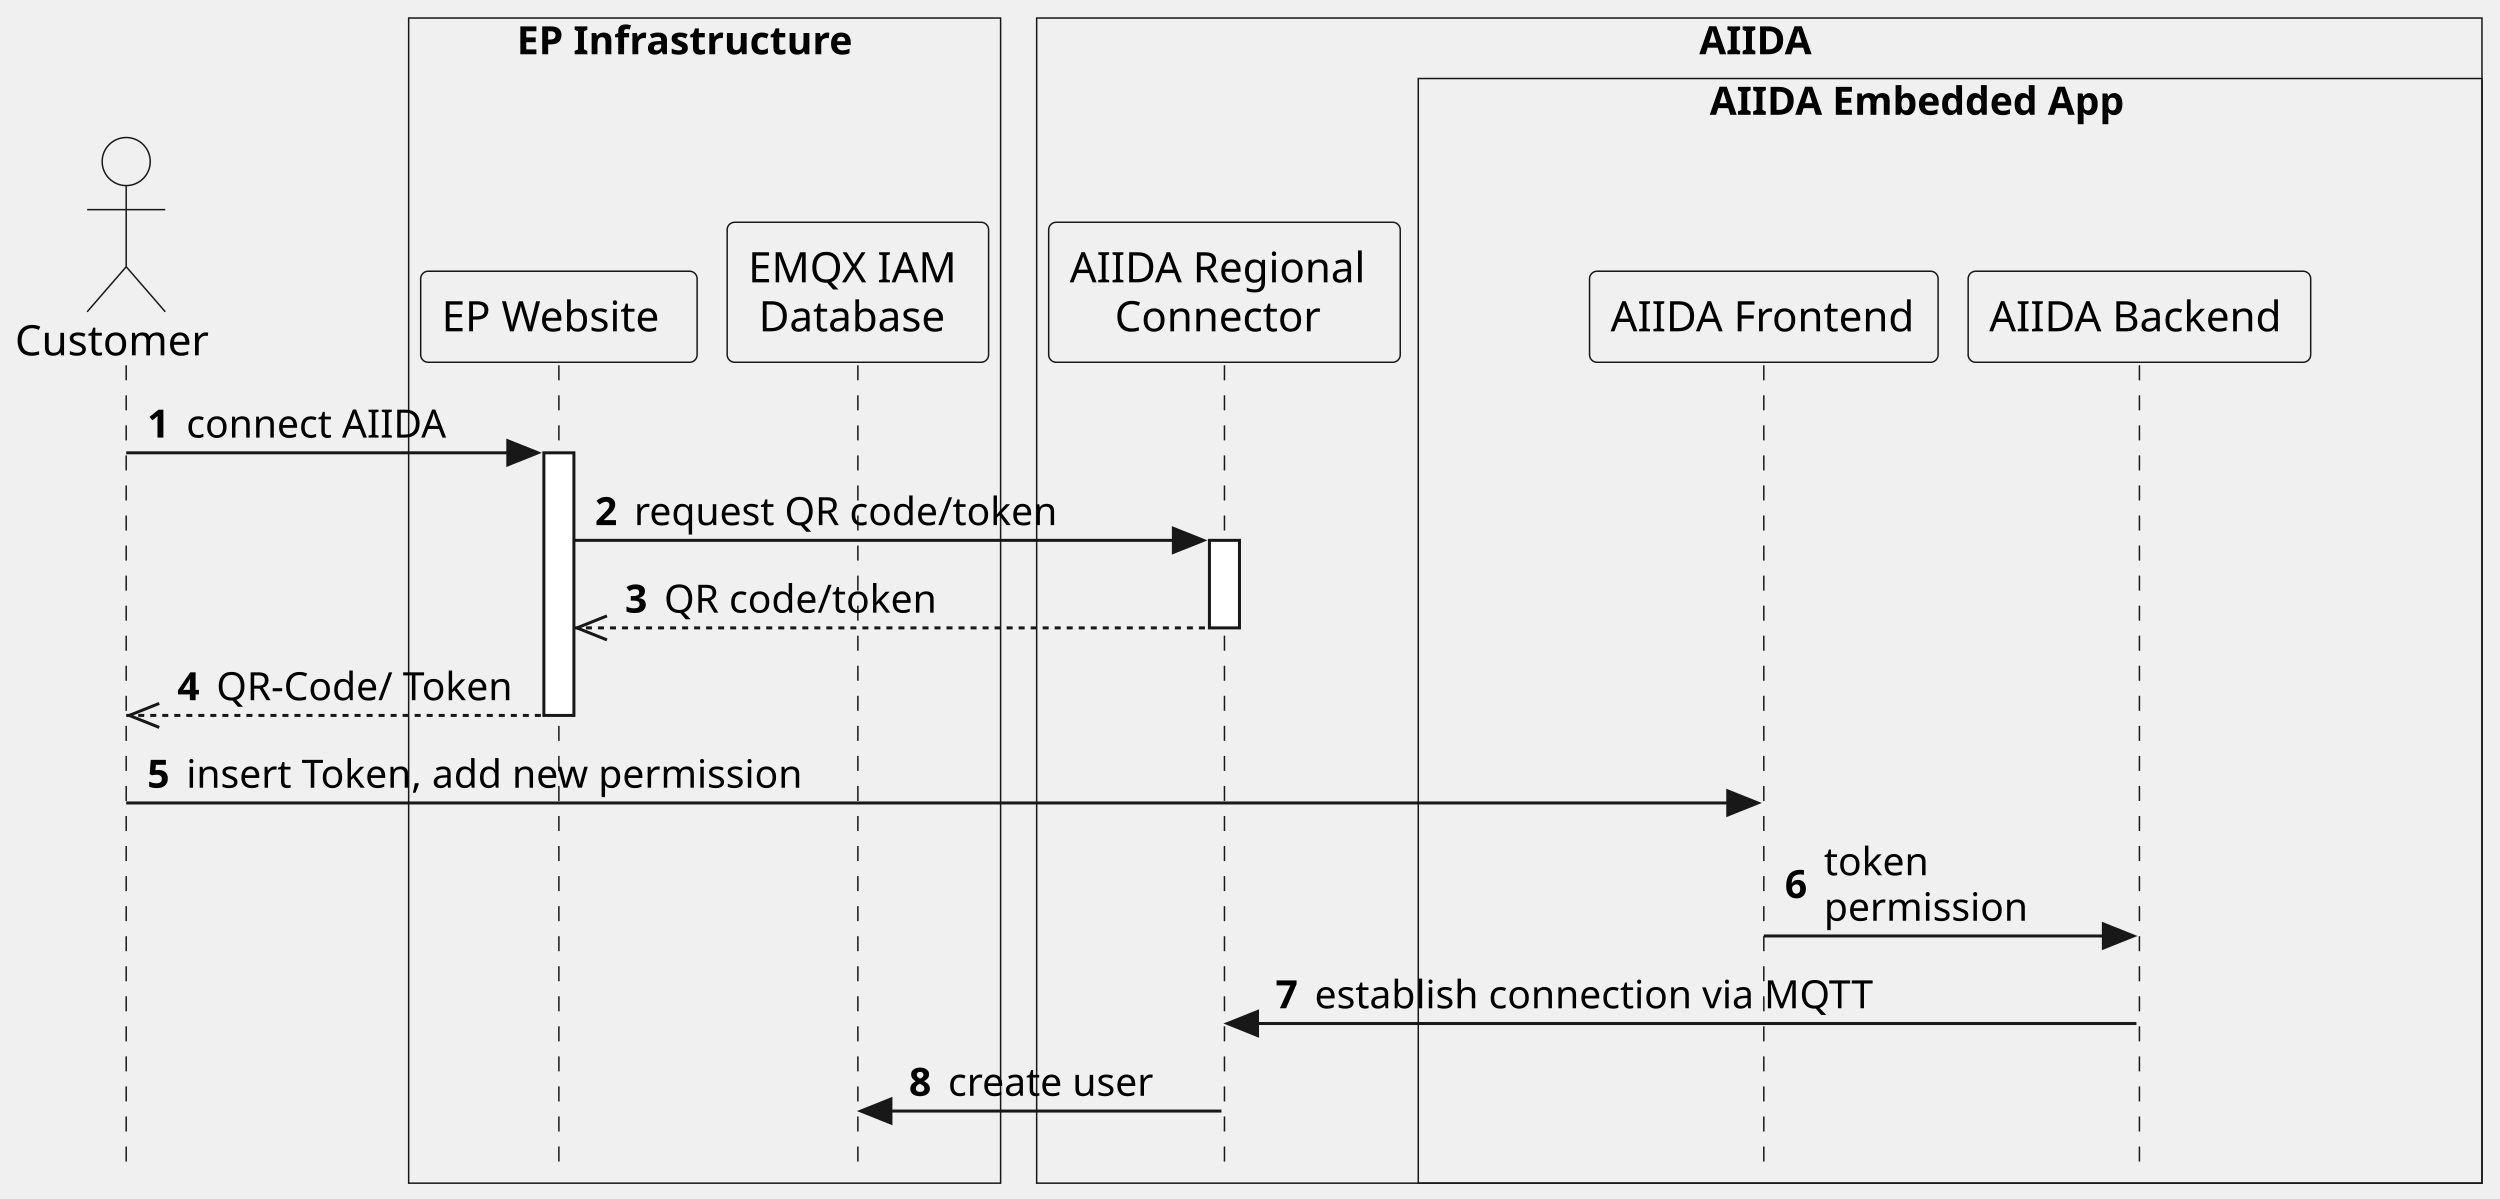
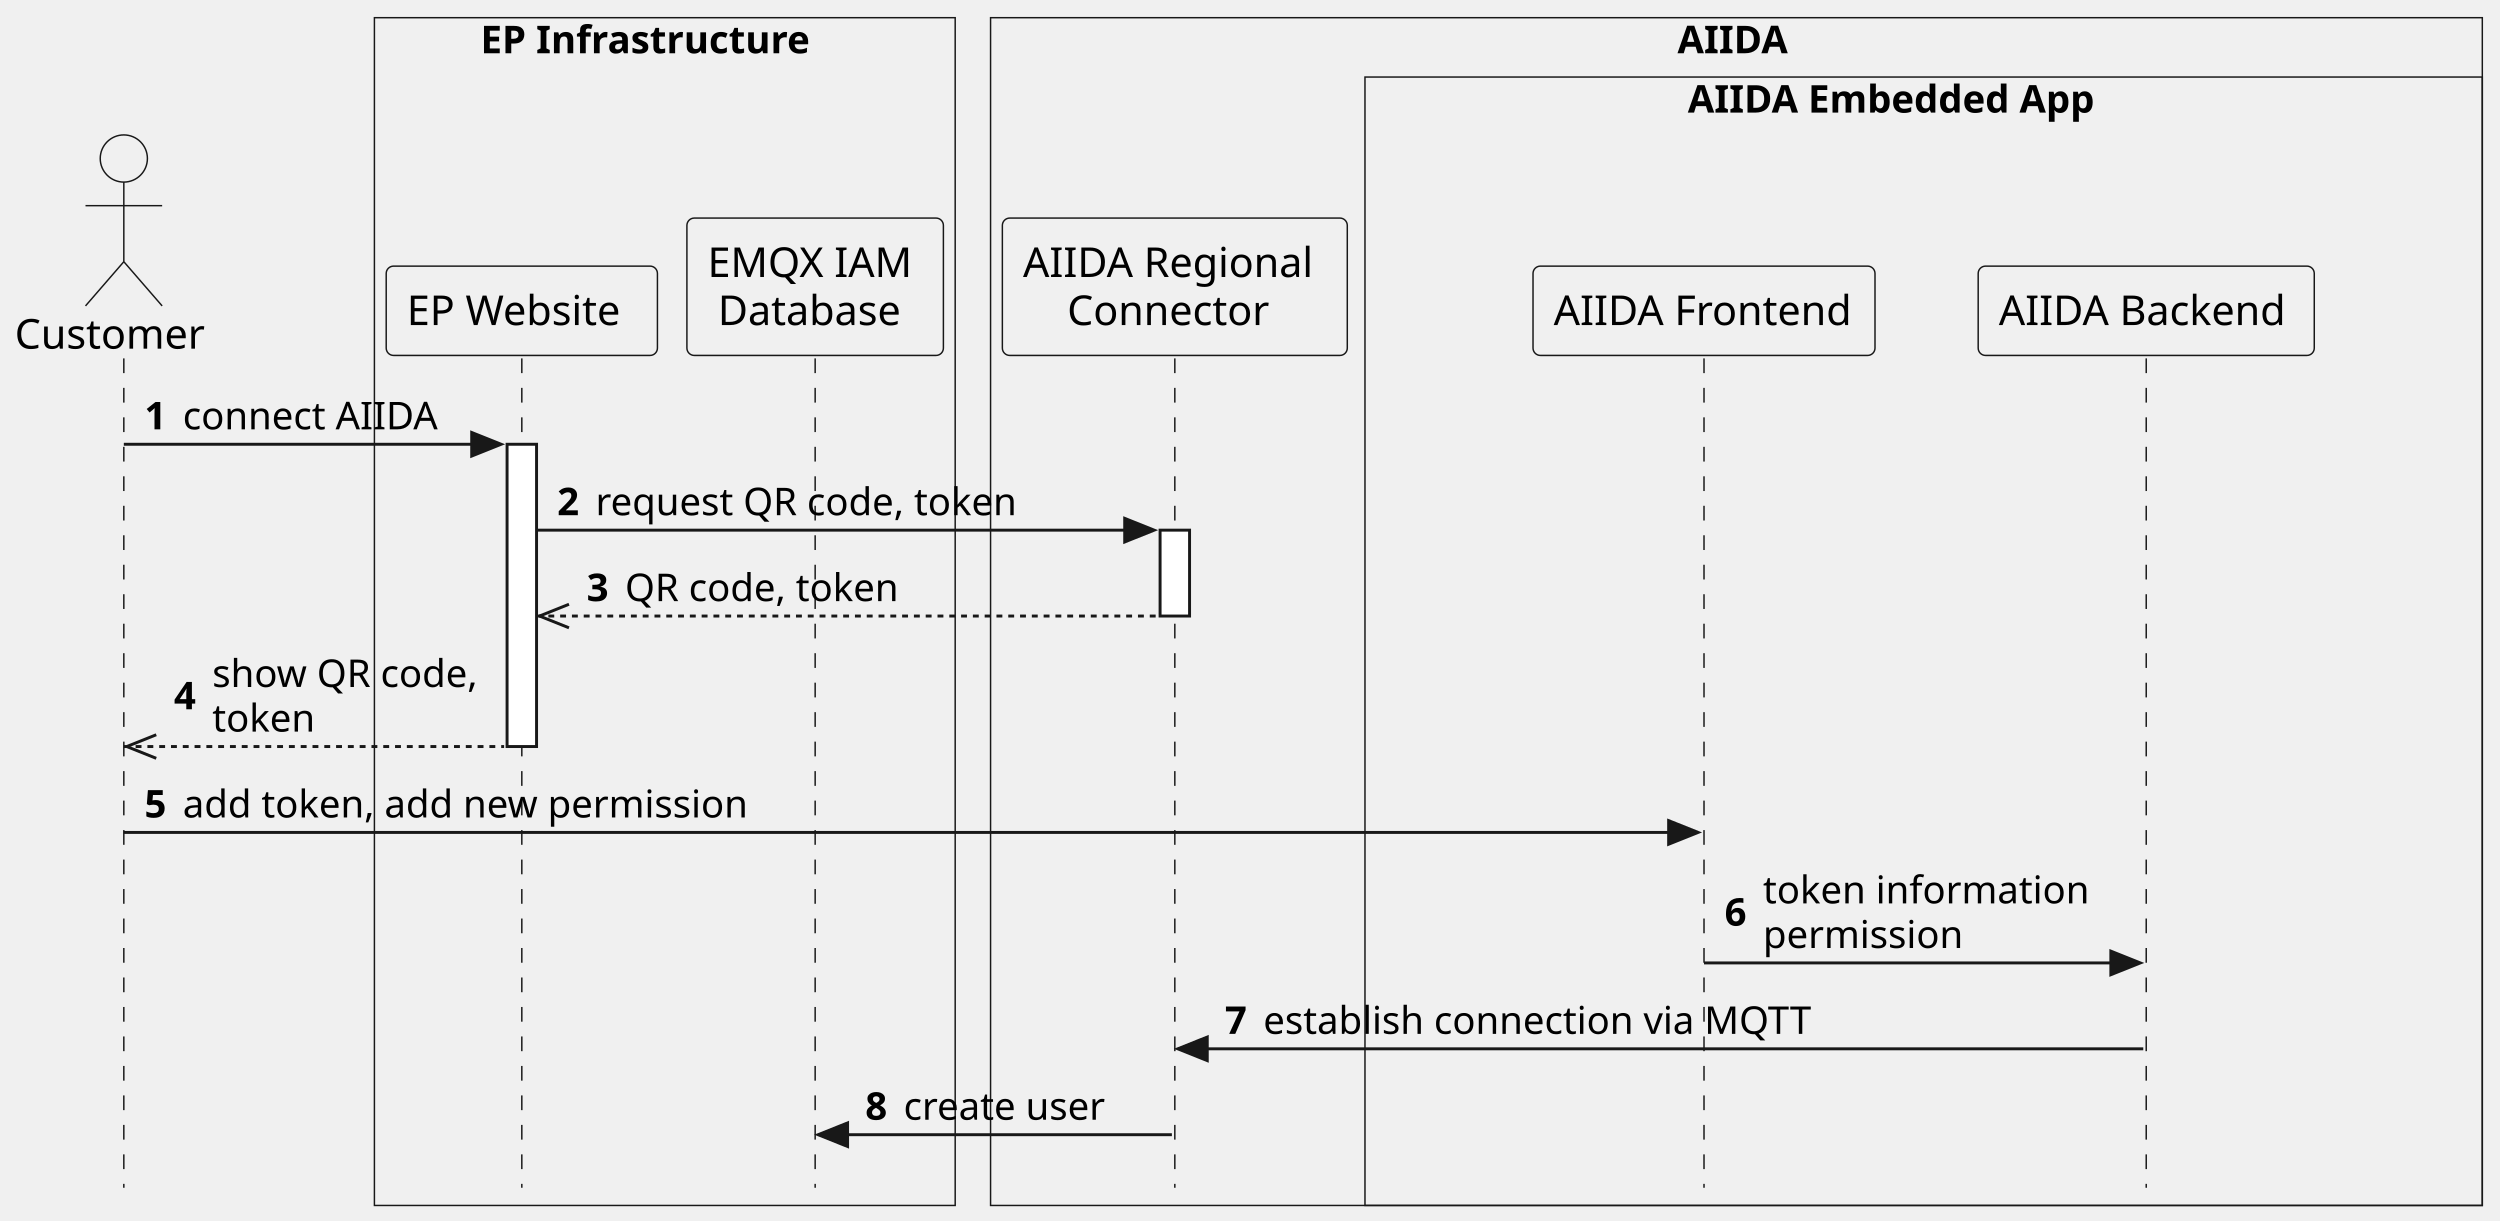
- <svg xmlns="http://www.w3.org/2000/svg" contentStyleType="text/css" height="399px" preserveAspectRatio="none" style="width:832px;height:399px;background:#FFFFFF;" version="1.1" viewBox="0 0 832 399" width="832px" zoomAndPan="magnify">
+ <svg xmlns="http://www.w3.org/2000/svg" contentStyleType="text/css" height="414px" preserveAspectRatio="none" style="width:848px;height:414px;background:#FFFFFF;" version="1.1" viewBox="0 0 848 414" width="848px" zoomAndPan="magnify">
  <defs />
  <g>
-     <rect fill="none" height="387.758" style="stroke:#181818;stroke-width:0.5;" width="197" x="136" y="6" />
-     <text fill="#000000" font-family="sans-serif" font-size="13" font-weight="bold" lengthAdjust="spacing" textLength="125" x="172" y="18.067">EP Infrastructure</text>
-     <rect fill="none" height="387.758" style="stroke:#181818;stroke-width:0.5;" width="481" x="345" y="6" />
-     <text fill="#000000" font-family="sans-serif" font-size="13" font-weight="bold" lengthAdjust="spacing" textLength="39" x="565.5" y="18.067">AIIDA</text>
-     <rect fill="none" height="367.625" style="stroke:#181818;stroke-width:0.5;" width="354" x="472" y="26.133" />
-     <text fill="#000000" font-family="sans-serif" font-size="13" font-weight="bold" lengthAdjust="spacing" textLength="160" x="569" y="38.2">AIIDA Embedded App</text>
-     <line style="stroke:#181818;stroke-width:0.5;stroke-dasharray:5.0,5.0;" x1="42" x2="42" y1="121.562" y2="387.758" />
-     <line style="stroke:#181818;stroke-width:0.5;stroke-dasharray:5.0,5.0;" x1="186" x2="186" y1="121.562" y2="387.758" />
-     <rect fill="#FFFFFF" height="87.398" style="stroke:#181818;stroke-width:1.0;" width="10" x="181" y="150.695" />
-     <line style="stroke:#181818;stroke-width:0.5;stroke-dasharray:5.0,5.0;" x1="285.5" x2="285.5" y1="121.562" y2="387.758" />
-     <line style="stroke:#181818;stroke-width:0.5;stroke-dasharray:5.0,5.0;" x1="407.5" x2="407.5" y1="121.562" y2="387.758" />
-     <rect fill="#FFFFFF" height="29.133" style="stroke:#181818;stroke-width:1.0;" width="10" x="402.5" y="179.828" />
-     <line style="stroke:#181818;stroke-width:0.5;stroke-dasharray:5.0,5.0;" x1="587" x2="587" y1="121.562" y2="387.758" />
-     <line style="stroke:#181818;stroke-width:0.5;stroke-dasharray:5.0,5.0;" x1="712" x2="712" y1="121.562" y2="387.758" />
+     <rect fill="none" height="402.891" style="stroke:#181818;stroke-width:0.5;" width="197" x="127" y="6" />
+     <text fill="#000000" font-family="sans-serif" font-size="13" font-weight="bold" lengthAdjust="spacing" textLength="125" x="163" y="18.067">EP Infrastructure</text>
+     <rect fill="none" height="402.891" style="stroke:#181818;stroke-width:0.5;" width="506" x="336" y="6" />
+     <text fill="#000000" font-family="sans-serif" font-size="13" font-weight="bold" lengthAdjust="spacing" textLength="39" x="569" y="18.067">AIIDA</text>
+     <rect fill="none" height="382.758" style="stroke:#181818;stroke-width:0.5;" width="379" x="463" y="26.133" />
+     <text fill="#000000" font-family="sans-serif" font-size="13" font-weight="bold" lengthAdjust="spacing" textLength="160" x="572.5" y="38.2">AIIDA Embedded App</text>
+     <line style="stroke:#181818;stroke-width:0.5;stroke-dasharray:5.0,5.0;" x1="42" x2="42" y1="121.562" y2="402.891" />
+     <line style="stroke:#181818;stroke-width:0.5;stroke-dasharray:5.0,5.0;" x1="177" x2="177" y1="121.562" y2="402.891" />
+     <rect fill="#FFFFFF" height="102.531" style="stroke:#181818;stroke-width:1.0;" width="10" x="172" y="150.695" />
+     <line style="stroke:#181818;stroke-width:0.5;stroke-dasharray:5.0,5.0;" x1="276.5" x2="276.5" y1="121.562" y2="402.891" />
+     <line style="stroke:#181818;stroke-width:0.5;stroke-dasharray:5.0,5.0;" x1="398.5" x2="398.5" y1="121.562" y2="402.891" />
+     <rect fill="#FFFFFF" height="29.133" style="stroke:#181818;stroke-width:1.0;" width="10" x="393.5" y="179.828" />
+     <line style="stroke:#181818;stroke-width:0.5;stroke-dasharray:5.0,5.0;" x1="578" x2="578" y1="121.562" y2="402.891" />
+     <line style="stroke:#181818;stroke-width:0.5;stroke-dasharray:5.0,5.0;" x1="728" x2="728" y1="121.562" y2="402.891" />
    <text fill="#000000" font-family="sans-serif" font-size="14" lengthAdjust="spacing" textLength="68" x="5" y="118.261">Customer</text>
    <ellipse cx="42" cy="53.766" fill="none" rx="8" ry="8" style="stroke:#181818;stroke-width:0.5;" />
    <path d="M42,61.766 L42,88.766 M29,69.766 L55,69.766 M42,88.766 L29,103.766 M42,88.766 L55,103.766 " fill="none" style="stroke:#181818;stroke-width:0.5;" />
-     <rect fill="none" height="30.297" rx="2.5" ry="2.5" style="stroke:#181818;stroke-width:0.5;" width="92" x="140" y="90.266" />
-     <text fill="#000000" font-family="sans-serif" font-size="14" lengthAdjust="spacing" textLength="78" x="147" y="110.261">EP Website</text>
-     <rect fill="none" height="46.594" rx="2.5" ry="2.5" style="stroke:#181818;stroke-width:0.5;" width="87" x="242" y="73.969" />
-     <text fill="#000000" font-family="sans-serif" font-size="14" lengthAdjust="spacing" textLength="69" x="249" y="93.964">EMQX IAM</text>
-     <text fill="#000000" font-family="sans-serif" font-size="14" lengthAdjust="spacing" textLength="66" x="252.5" y="110.261">Database</text>
-     <rect fill="none" height="46.594" rx="2.5" ry="2.5" style="stroke:#181818;stroke-width:0.5;" width="117" x="349" y="73.969" />
-     <text fill="#000000" font-family="sans-serif" font-size="14" lengthAdjust="spacing" textLength="99" x="356" y="93.964">AIIDA Regional</text>
-     <text fill="#000000" font-family="sans-serif" font-size="14" lengthAdjust="spacing" textLength="73" x="371" y="110.261">Connector</text>
-     <rect fill="none" height="30.297" rx="2.5" ry="2.5" style="stroke:#181818;stroke-width:0.5;" width="116" x="529" y="90.266" />
-     <text fill="#000000" font-family="sans-serif" font-size="14" lengthAdjust="spacing" textLength="102" x="536" y="110.261">AIIDA Frontend</text>
-     <rect fill="none" height="30.297" rx="2.5" ry="2.5" style="stroke:#181818;stroke-width:0.5;" width="114" x="655" y="90.266" />
-     <text fill="#000000" font-family="sans-serif" font-size="14" lengthAdjust="spacing" textLength="100" x="662" y="110.261">AIIDA Backend</text>
-     <polygon fill="#181818" points="169,146.695,179,150.695,169,154.695" style="stroke:#181818;stroke-width:1.0;" />
-     <line style="stroke:#181818;stroke-width:1.0;" x1="42" x2="175" y1="150.695" y2="150.695" />
+     <rect fill="none" height="30.297" rx="2.5" ry="2.5" style="stroke:#181818;stroke-width:0.5;" width="92" x="131" y="90.266" />
+     <text fill="#000000" font-family="sans-serif" font-size="14" lengthAdjust="spacing" textLength="78" x="138" y="110.261">EP Website</text>
+     <rect fill="none" height="46.594" rx="2.5" ry="2.5" style="stroke:#181818;stroke-width:0.5;" width="87" x="233" y="73.969" />
+     <text fill="#000000" font-family="sans-serif" font-size="14" lengthAdjust="spacing" textLength="69" x="240" y="93.964">EMQX IAM</text>
+     <text fill="#000000" font-family="sans-serif" font-size="14" lengthAdjust="spacing" textLength="66" x="243.5" y="110.261">Database</text>
+     <rect fill="none" height="46.594" rx="2.5" ry="2.5" style="stroke:#181818;stroke-width:0.5;" width="117" x="340" y="73.969" />
+     <text fill="#000000" font-family="sans-serif" font-size="14" lengthAdjust="spacing" textLength="99" x="347" y="93.964">AIIDA Regional</text>
+     <text fill="#000000" font-family="sans-serif" font-size="14" lengthAdjust="spacing" textLength="73" x="362" y="110.261">Connector</text>
+     <rect fill="none" height="30.297" rx="2.5" ry="2.5" style="stroke:#181818;stroke-width:0.5;" width="116" x="520" y="90.266" />
+     <text fill="#000000" font-family="sans-serif" font-size="14" lengthAdjust="spacing" textLength="102" x="527" y="110.261">AIIDA Frontend</text>
+     <rect fill="none" height="30.297" rx="2.5" ry="2.5" style="stroke:#181818;stroke-width:0.5;" width="114" x="671" y="90.266" />
+     <text fill="#000000" font-family="sans-serif" font-size="14" lengthAdjust="spacing" textLength="100" x="678" y="110.261">AIIDA Backend</text>
+     <polygon fill="#181818" points="160,146.695,170,150.695,160,154.695" style="stroke:#181818;stroke-width:1.0;" />
+     <line style="stroke:#181818;stroke-width:1.0;" x1="42" x2="166" y1="150.695" y2="150.695" />
    <text fill="#000000" font-family="sans-serif" font-size="13" font-weight="bold" lengthAdjust="spacing" textLength="9" x="49" y="145.629">1</text>
    <text fill="#000000" font-family="sans-serif" font-size="13" lengthAdjust="spacing" textLength="89" x="62" y="145.629">connect AIIDA</text>
-     <polygon fill="#181818" points="390.5,175.828,400.5,179.828,390.5,183.828" style="stroke:#181818;stroke-width:1.0;" />
-     <line style="stroke:#181818;stroke-width:1.0;" x1="191" x2="396.5" y1="179.828" y2="179.828" />
-     <text fill="#000000" font-family="sans-serif" font-size="13" font-weight="bold" lengthAdjust="spacing" textLength="9" x="198" y="174.762">2</text>
-     <text fill="#000000" font-family="sans-serif" font-size="13" lengthAdjust="spacing" textLength="146" x="211" y="174.762">request QR code/token</text>
-     <line style="stroke:#181818;stroke-width:1.0;" x1="192" x2="202" y1="208.961" y2="204.961" />
-     <line style="stroke:#181818;stroke-width:1.0;" x1="192" x2="202" y1="208.961" y2="212.961" />
-     <line style="stroke:#181818;stroke-width:1.0;stroke-dasharray:2.0,2.0;" x1="191" x2="401.5" y1="208.961" y2="208.961" />
-     <text fill="#000000" font-family="sans-serif" font-size="13" font-weight="bold" lengthAdjust="spacing" textLength="9" x="208" y="203.895">3</text>
-     <text fill="#000000" font-family="sans-serif" font-size="13" lengthAdjust="spacing" textLength="93" x="221" y="203.895">QR code/token</text>
-     <line style="stroke:#181818;stroke-width:1.0;" x1="43" x2="53" y1="238.094" y2="234.094" />
-     <line style="stroke:#181818;stroke-width:1.0;" x1="43" x2="53" y1="238.094" y2="242.094" />
-     <line style="stroke:#181818;stroke-width:1.0;stroke-dasharray:2.0,2.0;" x1="42" x2="180" y1="238.094" y2="238.094" />
-     <text fill="#000000" font-family="sans-serif" font-size="13" font-weight="bold" lengthAdjust="spacing" textLength="9" x="59" y="233.028">4</text>
-     <text fill="#000000" font-family="sans-serif" font-size="13" lengthAdjust="spacing" textLength="102" x="72" y="233.028">QR-Code/ Token</text>
-     <polygon fill="#181818" points="575,263.227,585,267.227,575,271.227" style="stroke:#181818;stroke-width:1.0;" />
-     <line style="stroke:#181818;stroke-width:1.0;" x1="42" x2="581" y1="267.227" y2="267.227" />
-     <text fill="#000000" font-family="sans-serif" font-size="13" font-weight="bold" lengthAdjust="spacing" textLength="9" x="49" y="262.161">5</text>
-     <text fill="#000000" font-family="sans-serif" font-size="13" lengthAdjust="spacing" textLength="213" x="62" y="262.161">insert Token, add new permission</text>
-     <polygon fill="#181818" points="700,307.492,710,311.492,700,315.492" style="stroke:#181818;stroke-width:1.0;" />
-     <line style="stroke:#181818;stroke-width:1.0;" x1="587" x2="706" y1="311.492" y2="311.492" />
-     <text fill="#000000" font-family="sans-serif" font-size="13" font-weight="bold" lengthAdjust="spacing" textLength="9" x="594" y="298.86">6</text>
-     <text fill="#000000" font-family="sans-serif" font-size="13" lengthAdjust="spacing" textLength="36" x="607" y="291.293">token</text>
-     <text fill="#000000" font-family="sans-serif" font-size="13" lengthAdjust="spacing" textLength="70" x="607" y="306.426">permission</text>
-     <polygon fill="#181818" points="418.5,336.625,408.5,340.625,418.5,344.625" style="stroke:#181818;stroke-width:1.0;" />
-     <line style="stroke:#181818;stroke-width:1.0;" x1="412.5" x2="711" y1="340.625" y2="340.625" />
-     <text fill="#000000" font-family="sans-serif" font-size="13" font-weight="bold" lengthAdjust="spacing" textLength="9" x="424.5" y="335.559">7</text>
-     <text fill="#000000" font-family="sans-serif" font-size="13" lengthAdjust="spacing" textLength="192" x="437.5" y="335.559">establish connection via MQTT</text>
-     <polygon fill="#181818" points="296.5,365.758,286.5,369.758,296.5,373.758" style="stroke:#181818;stroke-width:1.0;" />
-     <line style="stroke:#181818;stroke-width:1.0;" x1="290.5" x2="406.5" y1="369.758" y2="369.758" />
-     <text fill="#000000" font-family="sans-serif" font-size="13" font-weight="bold" lengthAdjust="spacing" textLength="9" x="302.5" y="364.692">8</text>
-     <text fill="#000000" font-family="sans-serif" font-size="13" lengthAdjust="spacing" textLength="73" x="315.5" y="364.692">create user</text>
+     <polygon fill="#181818" points="381.5,175.828,391.5,179.828,381.5,183.828" style="stroke:#181818;stroke-width:1.0;" />
+     <line style="stroke:#181818;stroke-width:1.0;" x1="182" x2="387.5" y1="179.828" y2="179.828" />
+     <text fill="#000000" font-family="sans-serif" font-size="13" font-weight="bold" lengthAdjust="spacing" textLength="9" x="189" y="174.762">2</text>
+     <text fill="#000000" font-family="sans-serif" font-size="13" lengthAdjust="spacing" textLength="150" x="202" y="174.762">request QR code, token</text>
+     <line style="stroke:#181818;stroke-width:1.0;" x1="183" x2="193" y1="208.961" y2="204.961" />
+     <line style="stroke:#181818;stroke-width:1.0;" x1="183" x2="193" y1="208.961" y2="212.961" />
+     <line style="stroke:#181818;stroke-width:1.0;stroke-dasharray:2.0,2.0;" x1="182" x2="392.5" y1="208.961" y2="208.961" />
+     <text fill="#000000" font-family="sans-serif" font-size="13" font-weight="bold" lengthAdjust="spacing" textLength="9" x="199" y="203.895">3</text>
+     <text fill="#000000" font-family="sans-serif" font-size="13" lengthAdjust="spacing" textLength="97" x="212" y="203.895">QR code, token</text>
+     <line style="stroke:#181818;stroke-width:1.0;" x1="43" x2="53" y1="253.227" y2="249.227" />
+     <line style="stroke:#181818;stroke-width:1.0;" x1="43" x2="53" y1="253.227" y2="257.227" />
+     <line style="stroke:#181818;stroke-width:1.0;stroke-dasharray:2.0,2.0;" x1="42" x2="171" y1="253.227" y2="253.227" />
+     <text fill="#000000" font-family="sans-serif" font-size="13" font-weight="bold" lengthAdjust="spacing" textLength="9" x="59" y="240.594">4</text>
+     <text fill="#000000" font-family="sans-serif" font-size="13" lengthAdjust="spacing" textLength="93" x="72" y="233.028">show QR code,</text>
+     <text fill="#000000" font-family="sans-serif" font-size="13" lengthAdjust="spacing" textLength="36" x="72" y="248.161">token</text>
+     <polygon fill="#181818" points="566,278.359,576,282.359,566,286.359" style="stroke:#181818;stroke-width:1.0;" />
+     <line style="stroke:#181818;stroke-width:1.0;" x1="42" x2="572" y1="282.359" y2="282.359" />
+     <text fill="#000000" font-family="sans-serif" font-size="13" font-weight="bold" lengthAdjust="spacing" textLength="9" x="49" y="277.293">5</text>
+     <text fill="#000000" font-family="sans-serif" font-size="13" lengthAdjust="spacing" textLength="199" x="62" y="277.293">add token, add new permission</text>
+     <polygon fill="#181818" points="716,322.625,726,326.625,716,330.625" style="stroke:#181818;stroke-width:1.0;" />
+     <line style="stroke:#181818;stroke-width:1.0;" x1="578" x2="722" y1="326.625" y2="326.625" />
+     <text fill="#000000" font-family="sans-serif" font-size="13" font-weight="bold" lengthAdjust="spacing" textLength="9" x="585" y="313.993">6</text>
+     <text fill="#000000" font-family="sans-serif" font-size="13" lengthAdjust="spacing" textLength="113" x="598" y="306.426">token information</text>
+     <text fill="#000000" font-family="sans-serif" font-size="13" lengthAdjust="spacing" textLength="70" x="598" y="321.559">permission</text>
+     <polygon fill="#181818" points="409.5,351.758,399.5,355.758,409.5,359.758" style="stroke:#181818;stroke-width:1.0;" />
+     <line style="stroke:#181818;stroke-width:1.0;" x1="403.5" x2="727" y1="355.758" y2="355.758" />
+     <text fill="#000000" font-family="sans-serif" font-size="13" font-weight="bold" lengthAdjust="spacing" textLength="9" x="415.5" y="350.692">7</text>
+     <text fill="#000000" font-family="sans-serif" font-size="13" lengthAdjust="spacing" textLength="192" x="428.5" y="350.692">establish connection via MQTT</text>
+     <polygon fill="#181818" points="287.5,380.891,277.5,384.891,287.5,388.891" style="stroke:#181818;stroke-width:1.0;" />
+     <line style="stroke:#181818;stroke-width:1.0;" x1="281.5" x2="397.5" y1="384.891" y2="384.891" />
+     <text fill="#000000" font-family="sans-serif" font-size="13" font-weight="bold" lengthAdjust="spacing" textLength="9" x="293.5" y="379.825">8</text>
+     <text fill="#000000" font-family="sans-serif" font-size="13" lengthAdjust="spacing" textLength="73" x="306.5" y="379.825">create user</text>
  </g>
</svg>
